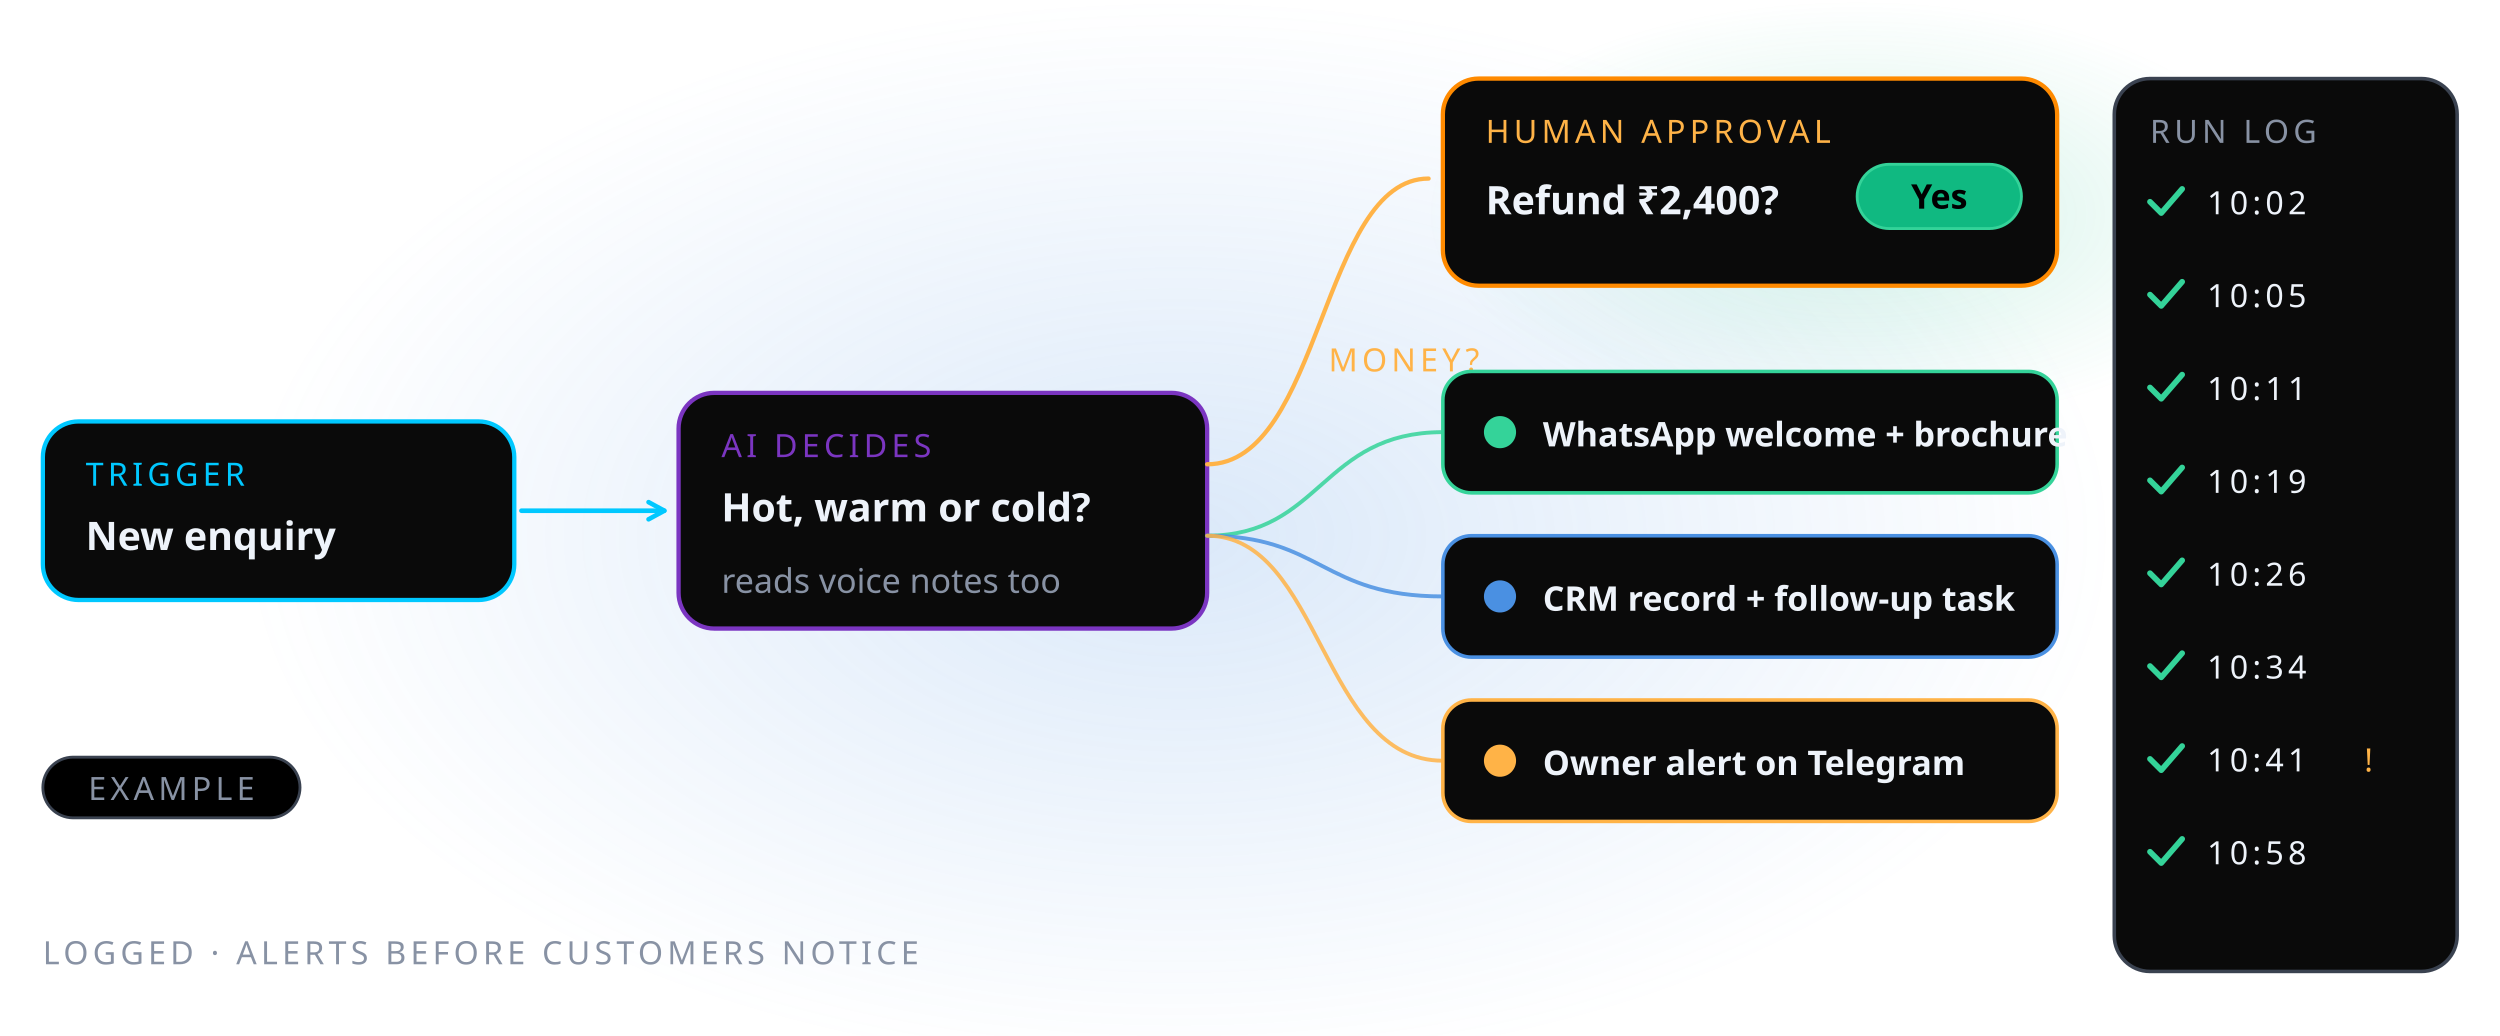
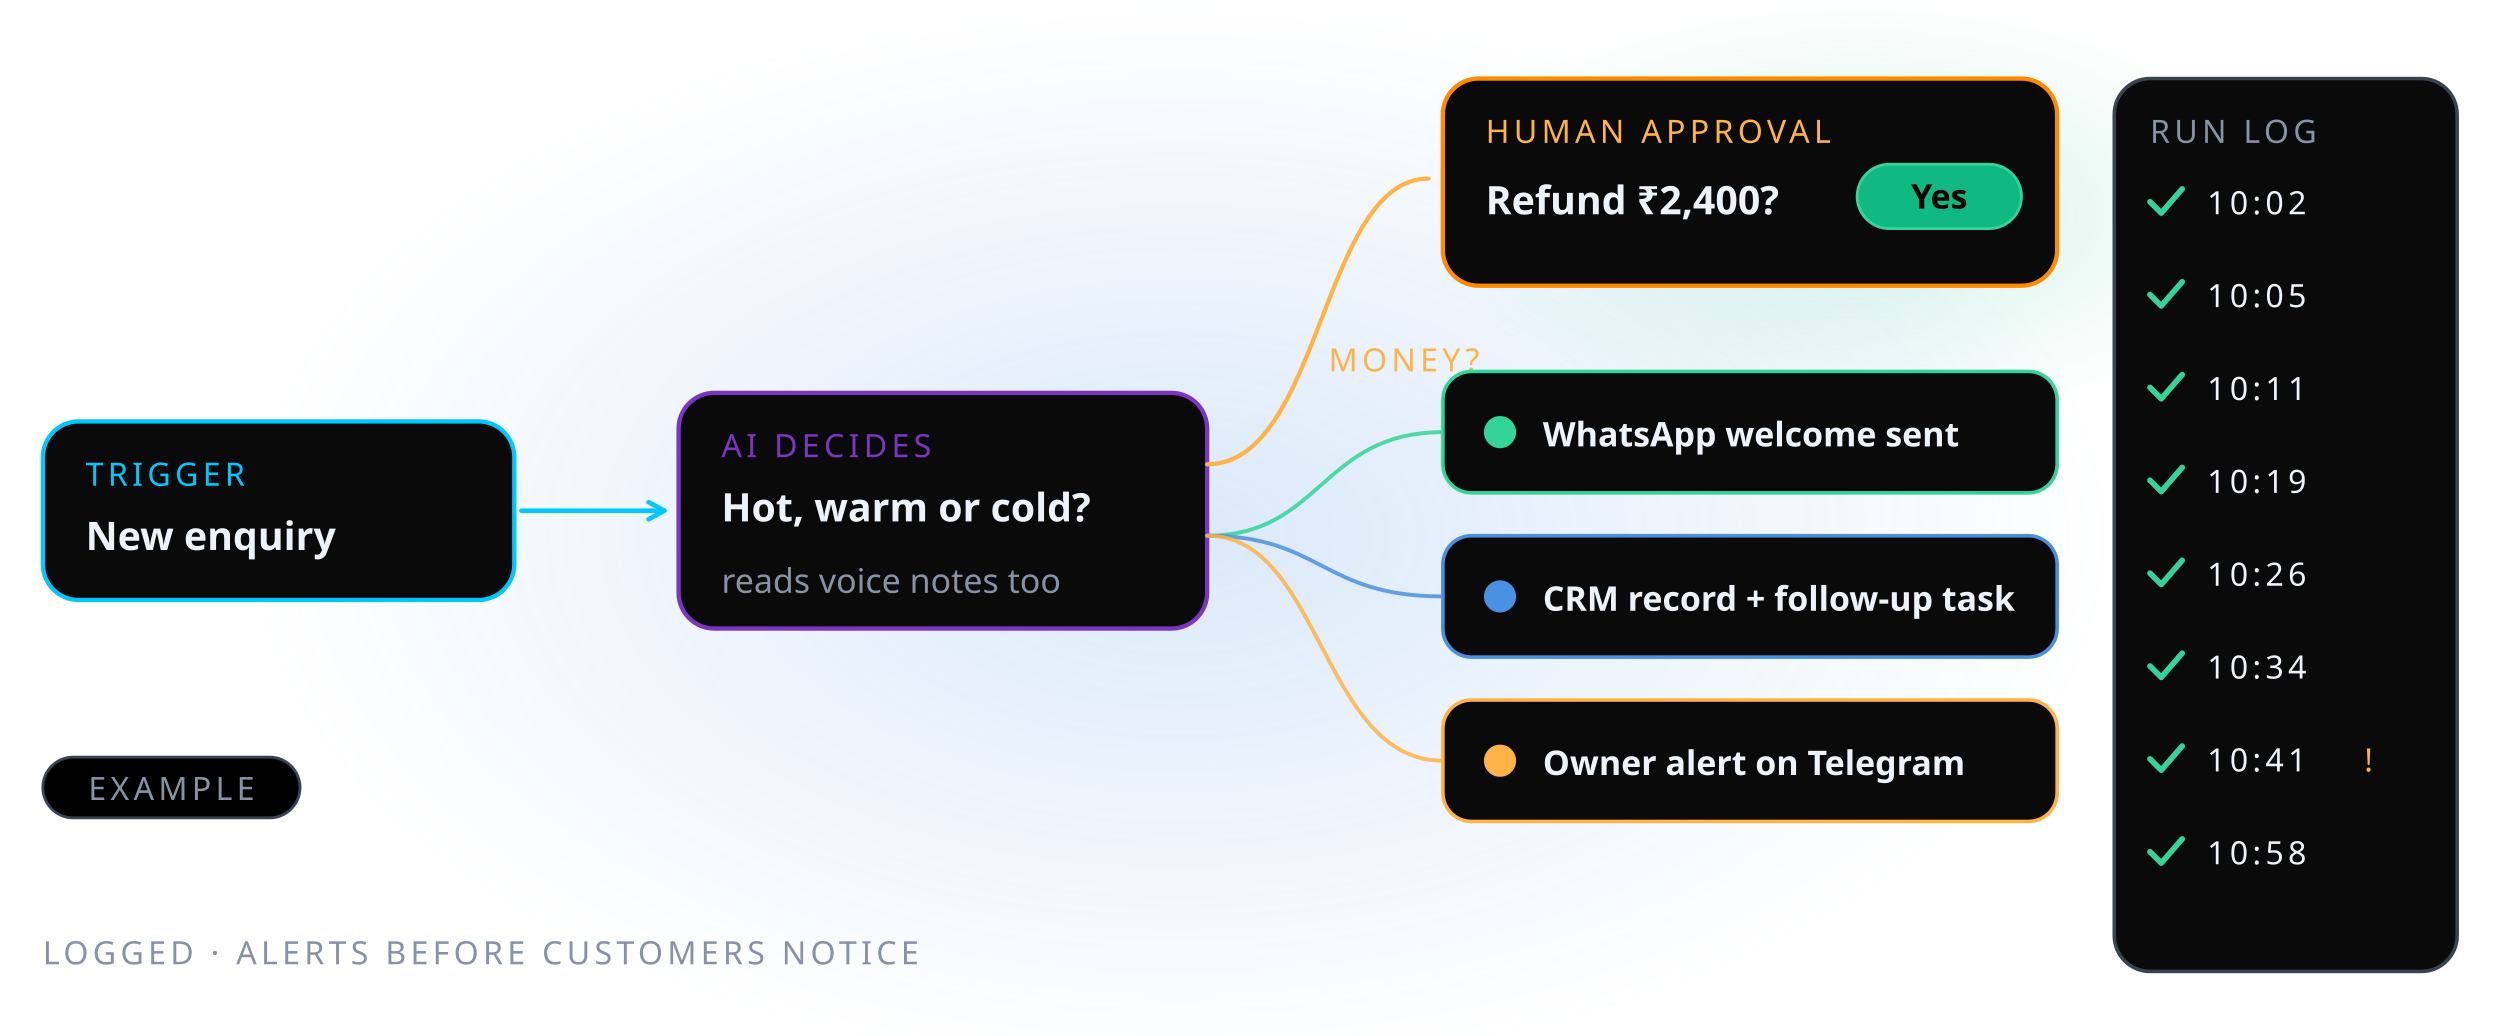
<svg xmlns="http://www.w3.org/2000/svg" viewBox="0 0 700 290" role="img" fill="none">
  <defs>
    <radialGradient id="automate-halo1">
      <stop offset="0" stop-color="#4A90E2" stop-opacity="0.2" />
      <stop offset="1" stop-color="#4A90E2" stop-opacity="0" />
    </radialGradient>
    <radialGradient id="automate-halo2">
      <stop offset="0" stop-color="#10B981" stop-opacity="0.18" />
      <stop offset="1" stop-color="#10B981" stop-opacity="0" />
    </radialGradient>
  </defs>
  <ellipse cx="330" cy="150" rx="260" ry="150" fill="url(#automate-halo1)" />
  <ellipse cx="520" cy="60" rx="120" ry="60" fill="url(#automate-halo2)" />
  <rect x="12" y="118" width="132" height="50" rx="10" fill="#0A0A0A" stroke="#00C8FF" stroke-width="1.2" />
  <text x="24" y="136" font-family="JetBrains Mono" font-size="9" font-weight="500" fill="#00C8FF" text-anchor="start" letter-spacing="1.2">TRIGGER</text>
  <text x="24" y="154" font-family="Oxanium" font-size="11" font-weight="700" fill="#EEF3FA" text-anchor="start">New enquiry</text>
  <line x1="146" y1="143" x2="186" y2="143" stroke="#00C8FF" stroke-width="1.3" stroke-linecap="round" />
  <path d="M181.6 145.4 L186 143 L181.6 140.6" stroke="#00C8FF" stroke-width="1.3" fill="none" stroke-linecap="round" stroke-linejoin="round" />
  <rect x="190" y="110" width="148" height="66" rx="10" fill="#0A0A0A" stroke="#7B35C1" stroke-width="1.2" />
  <text x="202" y="128" font-family="JetBrains Mono" font-size="9" font-weight="500" fill="#7B35C1" text-anchor="start" letter-spacing="1.2">AI DECIDES</text>
  <text x="202" y="146" font-family="Oxanium" font-size="11" font-weight="700" fill="#EEF3FA" text-anchor="start">Hot, warm or cold?</text>
  <text x="202" y="166" font-family="DM Sans" font-size="9.5" font-weight="400" fill="#8892A4" text-anchor="start">reads voice notes too</text>
  <path d="M338 130 C 370 130, 370 50, 400 50" stroke="#FFB347" stroke-width="1.2" fill="none" stroke-linecap="round" stroke-linejoin="round" />
  <text x="372" y="104" font-family="JetBrains Mono" font-size="9" font-weight="500" fill="#FFB347" text-anchor="start" letter-spacing="1.2">MONEY?</text>
  <rect x="404" y="22" width="172" height="58" rx="10" fill="#0A0A0A" stroke="#FF8A00" stroke-width="1.2" />
  <text x="416" y="40" font-family="JetBrains Mono" font-size="9" font-weight="500" fill="#FFB347" text-anchor="start" letter-spacing="1.2">HUMAN APPROVAL</text>
  <text x="416" y="60" font-family="Oxanium" font-size="11" font-weight="700" fill="#EEF3FA" text-anchor="start">Refund ₹2,400?</text>
  <rect x="520" y="46" width="46" height="18" rx="9.0" fill="#10B981" stroke="#34D399" stroke-width="0.8" />
  <text x="543.0" y="58.42" font-family="Oxanium" font-size="9.5" font-weight="700" fill="#000000" text-anchor="middle">Yes</text>
  <path d="M338 150 C 370 150, 370 121, 404 121" stroke="#34D399" stroke-width="1.1" fill="none" stroke-linecap="round" stroke-linejoin="round" opacity="0.85" />
  <rect x="404" y="104" width="172" height="34" rx="8" fill="#0A0A0A" stroke="#34D399" stroke-width="1" />
  <circle cx="420" cy="121" r="4.5" fill="#34D399" />
-   <text x="432" y="125" font-family="DM Sans" font-size="9.5" font-weight="600" fill="#EEF3FA" text-anchor="start">WhatsApp welcome + brochure</text>
+   <text x="432" y="125" font-family="DM Sans" font-size="9.5" font-weight="600" fill="#EEF3FA" text-anchor="start">WhatsApp welcome sent</text>
  <path d="M338 150 C 370 150, 370 167, 404 167" stroke="#4A90E2" stroke-width="1.1" fill="none" stroke-linecap="round" stroke-linejoin="round" opacity="0.85" />
  <rect x="404" y="150" width="172" height="34" rx="8" fill="#0A0A0A" stroke="#4A90E2" stroke-width="1" />
  <circle cx="420" cy="167" r="4.5" fill="#4A90E2" />
  <text x="432" y="171" font-family="DM Sans" font-size="9.5" font-weight="600" fill="#EEF3FA" text-anchor="start">CRM record + follow-up task</text>
  <path d="M338 150 C 370 150, 370 213, 404 213" stroke="#FFB347" stroke-width="1.1" fill="none" stroke-linecap="round" stroke-linejoin="round" opacity="0.85" />
  <rect x="404" y="196" width="172" height="34" rx="8" fill="#0A0A0A" stroke="#FFB347" stroke-width="1" />
  <circle cx="420" cy="213" r="4.5" fill="#FFB347" />
  <text x="432" y="217" font-family="DM Sans" font-size="9.5" font-weight="600" fill="#EEF3FA" text-anchor="start">Owner alert on Telegram</text>
  <rect x="592" y="22" width="96" height="250" rx="10" fill="#0A0A0A" stroke="#3A4250" stroke-width="1" />
  <text x="602" y="40" font-family="JetBrains Mono" font-size="9" font-weight="500" fill="#8892A4" text-anchor="start" letter-spacing="1.2">RUN LOG</text>
  <path d="M602 56.5 l3.15 3.15 l5.85 -6.75" stroke="#34D399" stroke-width="1.6" fill="none" stroke-linecap="round" stroke-linejoin="round" />
  <text x="618" y="60" font-family="JetBrains Mono" font-size="9" font-weight="500" fill="#EEF3FA" text-anchor="start" letter-spacing="1.2">10:02</text>
  <path d="M602 82.5 l3.15 3.15 l5.85 -6.75" stroke="#34D399" stroke-width="1.6" fill="none" stroke-linecap="round" stroke-linejoin="round" />
  <text x="618" y="86" font-family="JetBrains Mono" font-size="9" font-weight="500" fill="#EEF3FA" text-anchor="start" letter-spacing="1.2">10:05</text>
  <path d="M602 108.5 l3.15 3.15 l5.85 -6.75" stroke="#34D399" stroke-width="1.6" fill="none" stroke-linecap="round" stroke-linejoin="round" />
  <text x="618" y="112" font-family="JetBrains Mono" font-size="9" font-weight="500" fill="#EEF3FA" text-anchor="start" letter-spacing="1.2">10:11</text>
  <path d="M602 134.5 l3.15 3.15 l5.85 -6.75" stroke="#34D399" stroke-width="1.6" fill="none" stroke-linecap="round" stroke-linejoin="round" />
  <text x="618" y="138" font-family="JetBrains Mono" font-size="9" font-weight="500" fill="#EEF3FA" text-anchor="start" letter-spacing="1.2">10:19</text>
  <path d="M602 160.5 l3.15 3.15 l5.85 -6.75" stroke="#34D399" stroke-width="1.6" fill="none" stroke-linecap="round" stroke-linejoin="round" />
  <text x="618" y="164" font-family="JetBrains Mono" font-size="9" font-weight="500" fill="#EEF3FA" text-anchor="start" letter-spacing="1.2">10:26</text>
  <path d="M602 186.5 l3.15 3.15 l5.85 -6.75" stroke="#34D399" stroke-width="1.6" fill="none" stroke-linecap="round" stroke-linejoin="round" />
  <text x="618" y="190" font-family="JetBrains Mono" font-size="9" font-weight="500" fill="#EEF3FA" text-anchor="start" letter-spacing="1.2">10:34</text>
  <path d="M602 212.5 l3.15 3.15 l5.85 -6.75" stroke="#34D399" stroke-width="1.6" fill="none" stroke-linecap="round" stroke-linejoin="round" />
  <text x="618" y="216" font-family="JetBrains Mono" font-size="9" font-weight="500" fill="#EEF3FA" text-anchor="start" letter-spacing="1.2">10:41</text>
  <text x="662" y="216" font-family="JetBrains Mono" font-size="9" font-weight="500" fill="#FFB347" text-anchor="start" letter-spacing="1.2">!</text>
  <path d="M602 238.5 l3.15 3.15 l5.85 -6.75" stroke="#34D399" stroke-width="1.6" fill="none" stroke-linecap="round" stroke-linejoin="round" />
  <text x="618" y="242" font-family="JetBrains Mono" font-size="9" font-weight="500" fill="#EEF3FA" text-anchor="start" letter-spacing="1.2">10:58</text>
  <text x="12" y="270" font-family="JetBrains Mono" font-size="9" font-weight="500" fill="#8892A4" text-anchor="start" letter-spacing="1.2">LOGGED · ALERTS BEFORE CUSTOMERS NOTICE</text>
  <rect x="12" y="212" width="72" height="17" rx="8.5" fill="#000000" stroke="#3A4250" stroke-width="0.8" />
  <text x="48" y="224" font-family="JetBrains Mono" font-size="9" font-weight="500" fill="#8892A4" text-anchor="middle" letter-spacing="1.2">EXAMPLE</text>
</svg>
